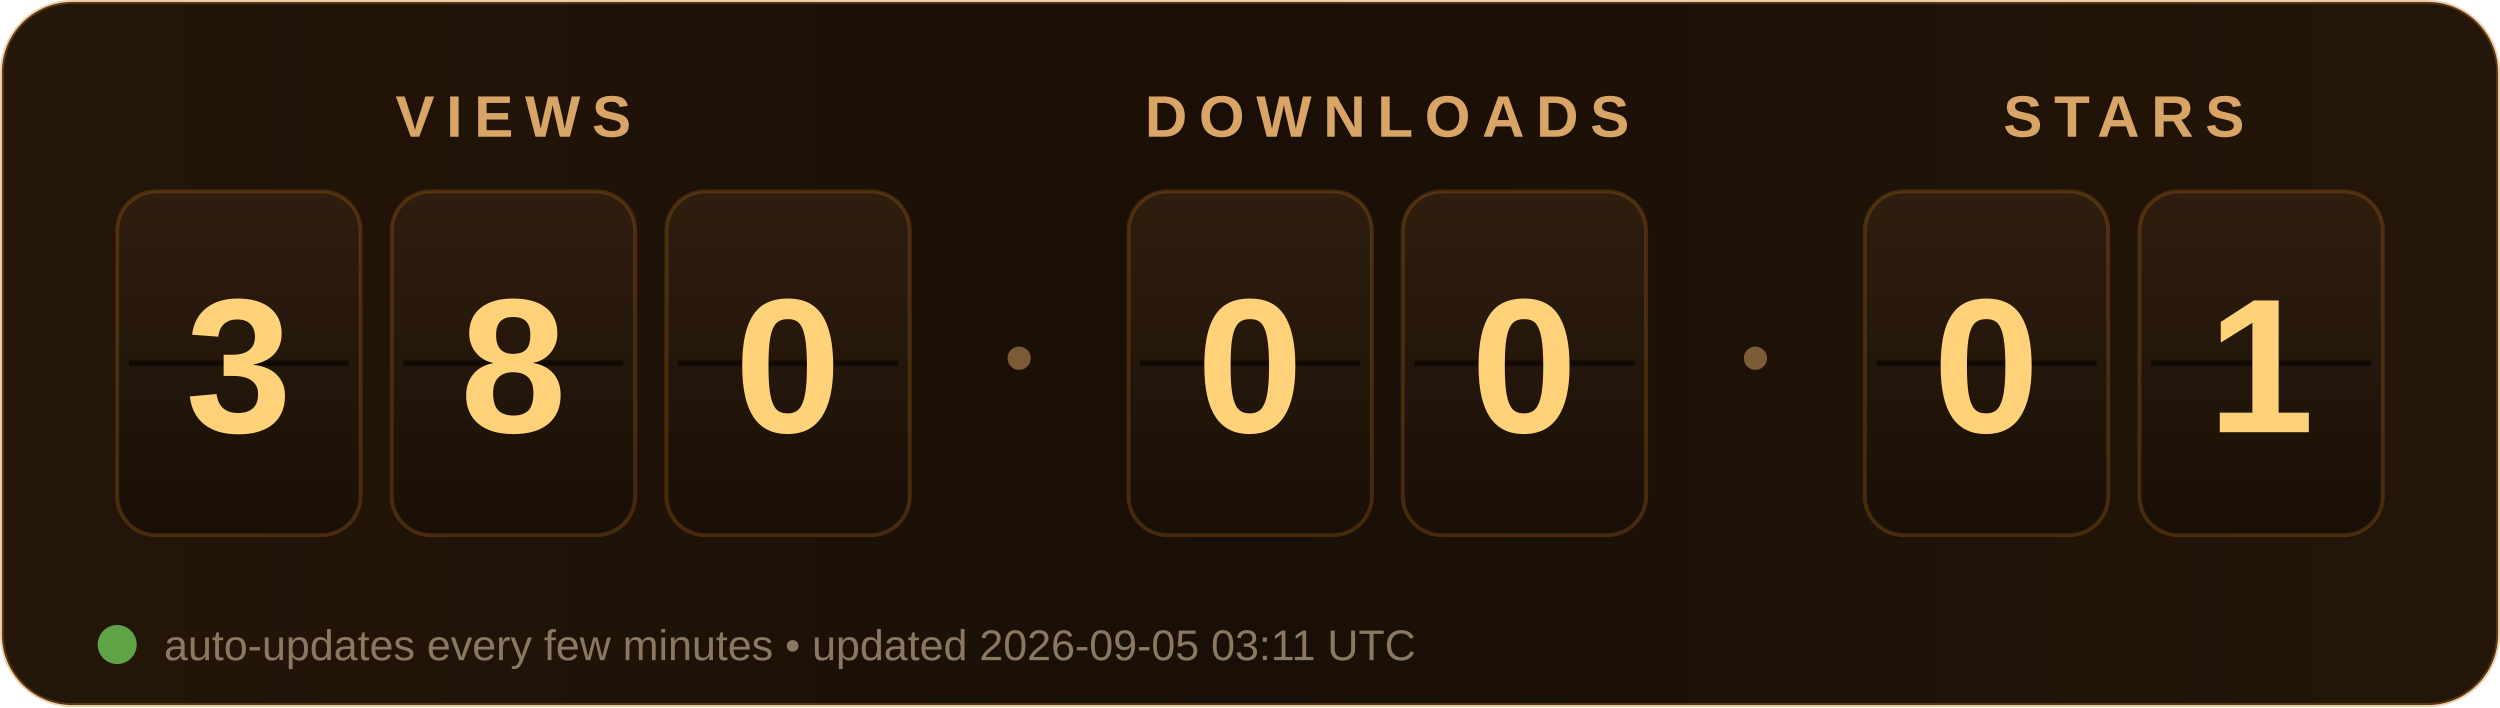
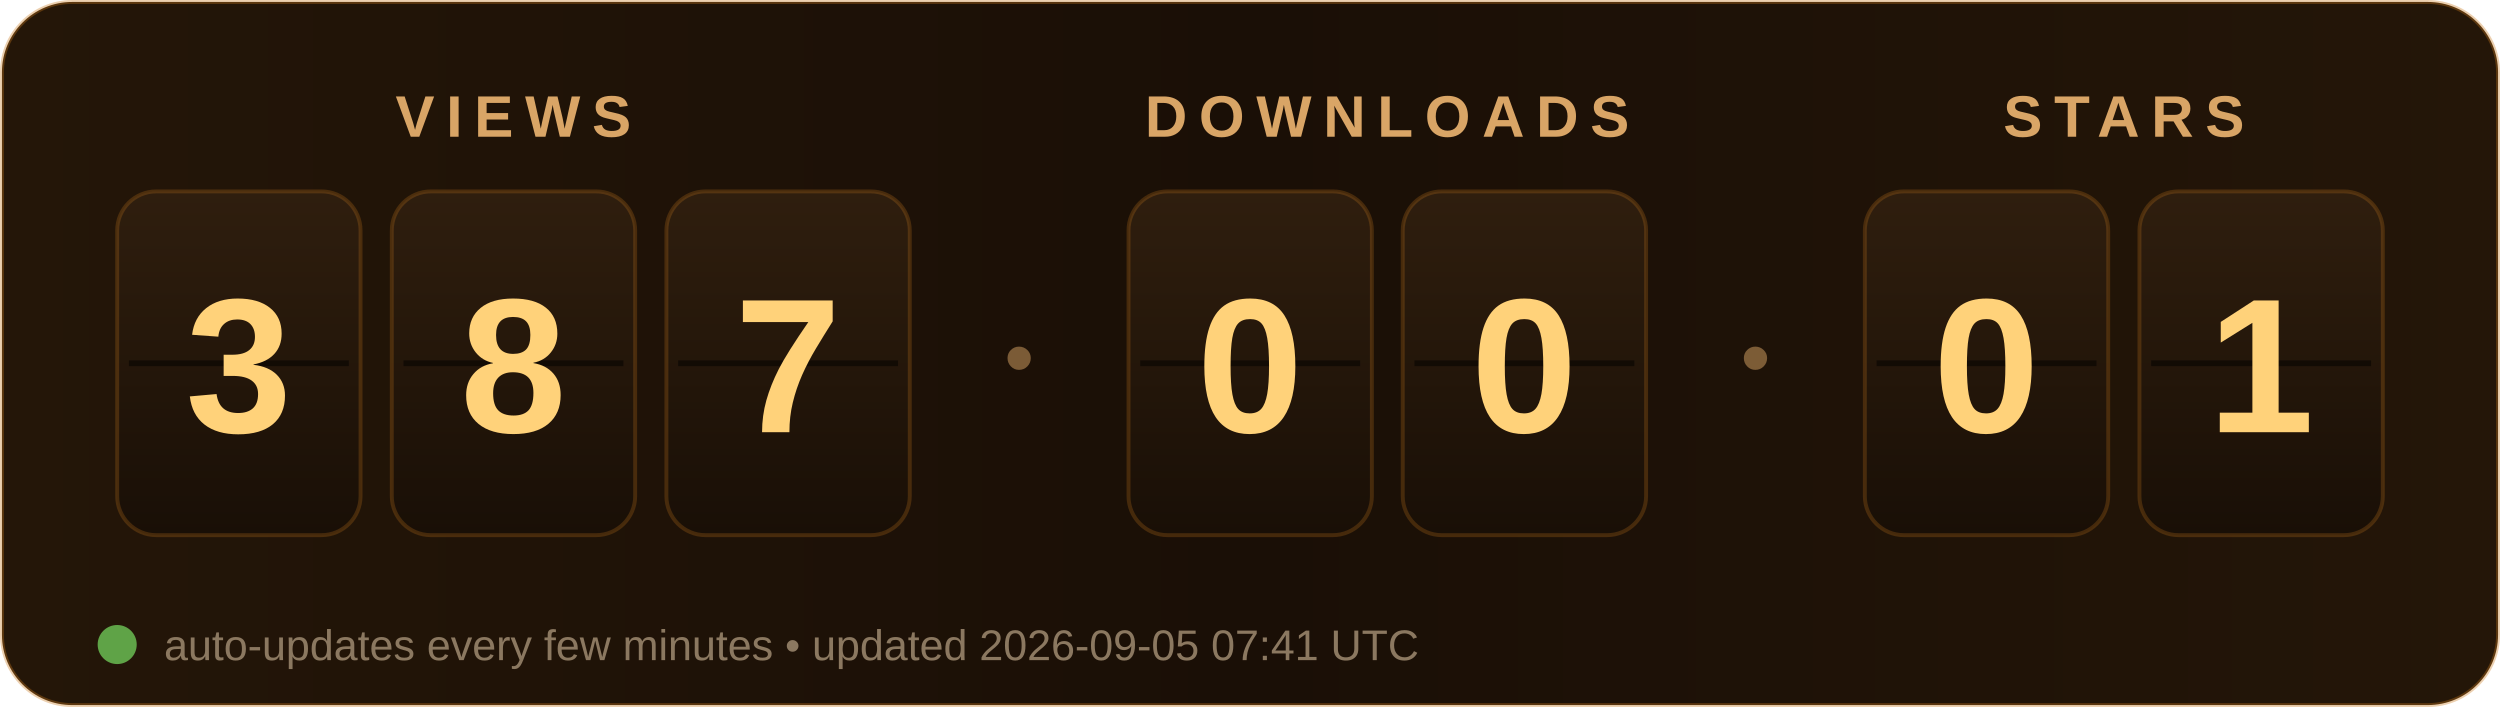
- <svg xmlns="http://www.w3.org/2000/svg" width="640" height="181" viewBox="0 0 640 181" role="img" aria-label="MelonDMA live stats — total views: 380 (tracked since 2026-08-18, GitHub only retains 14 days per API call so earlier history can't be recovered), total downloads: 0, GitHub stars: 1. Updated 2026-09-05 03:11 UTC.">
+ <svg xmlns="http://www.w3.org/2000/svg" width="640" height="181" viewBox="0 0 640 181" role="img" aria-label="MelonDMA live stats — total views: 387 (tracked since 2026-08-18, GitHub only retains 14 days per API call so earlier history can't be recovered), total downloads: 0, GitHub stars: 1. Updated 2026-09-05 07:41 UTC.">
  <defs>
    <linearGradient id="boardBg" x1="0" y1="0" x2="640" y2="0" gradientUnits="userSpaceOnUse">
      <stop offset="0" stop-color="#241608" />
      <stop offset="0.5" stop-color="#1a0f06" />
      <stop offset="1" stop-color="#241608" />
    </linearGradient>
    <linearGradient id="tileBg" x1="0" y1="0" x2="0" y2="88" gradientUnits="userSpaceOnUse">
      <stop offset="0" stop-color="#2f1e0e" />
      <stop offset="1" stop-color="#190f06" />
    </linearGradient>
  </defs>
  <rect x="0.5" y="0.5" width="639" height="180" rx="18" fill="url(#boardBg)" stroke="#C97A1E" stroke-opacity="0.35" />
  <text x="131.4" y="35" text-anchor="middle" font-family="Arial, Helvetica, sans-serif" font-weight="700" font-size="15" letter-spacing="3" fill="#D9A566">VIEWS</text>
  <g transform="translate(30.0,49)">
    <rect width="62.3" height="88" rx="10" fill="url(#tileBg)" stroke="#C97A1E" stroke-opacity="0.25" />
    <line x1="3" y1="44" x2="59.3" y2="44" stroke="#0f0904" stroke-width="1.5" opacity="0.85" />
    <text x="31.1" y="61.64" text-anchor="middle" font-family="Arial, Helvetica, sans-serif" font-weight="900" font-size="49" fill="#FFD27A">3</text>
    <rect x="0" y="44" width="62.3" height="0" rx="10" fill="#3a2410">
      <animate attributeName="height" values="0;88;0" keyTimes="0;0.55;1" dur="0.7s" begin="0.15s" calcMode="spline" keySplines="0.3 0.7 0.3 1;0.3 0 0.7 1" />
      <animate attributeName="y" values="44;0;44" keyTimes="0;0.55;1" dur="0.7s" begin="0.15s" calcMode="spline" keySplines="0.3 0.7 0.3 1;0.3 0 0.7 1" />
    </rect>
  </g>
  <g transform="translate(100.3,49)">
    <rect width="62.3" height="88" rx="10" fill="url(#tileBg)" stroke="#C97A1E" stroke-opacity="0.25" />
    <line x1="3" y1="44" x2="59.3" y2="44" stroke="#0f0904" stroke-width="1.5" opacity="0.85" />
    <text x="31.1" y="61.64" text-anchor="middle" font-family="Arial, Helvetica, sans-serif" font-weight="900" font-size="49" fill="#FFD27A">8</text>
    <rect x="0" y="44" width="62.3" height="0" rx="10" fill="#3a2410">
      <animate attributeName="height" values="0;88;0" keyTimes="0;0.55;1" dur="0.7s" begin="0.24s" calcMode="spline" keySplines="0.3 0.7 0.3 1;0.3 0 0.7 1" />
      <animate attributeName="y" values="44;0;44" keyTimes="0;0.55;1" dur="0.7s" begin="0.24s" calcMode="spline" keySplines="0.3 0.7 0.3 1;0.3 0 0.7 1" />
    </rect>
  </g>
  <g transform="translate(170.6,49)">
    <rect width="62.3" height="88" rx="10" fill="url(#tileBg)" stroke="#C97A1E" stroke-opacity="0.25" />
    <line x1="3" y1="44" x2="59.3" y2="44" stroke="#0f0904" stroke-width="1.5" opacity="0.85" />
-     <text x="31.1" y="61.64" text-anchor="middle" font-family="Arial, Helvetica, sans-serif" font-weight="900" font-size="49" fill="#FFD27A">0</text>
+     <text x="31.1" y="61.64" text-anchor="middle" font-family="Arial, Helvetica, sans-serif" font-weight="900" font-size="49" fill="#FFD27A">7</text>
    <rect x="0" y="44" width="62.3" height="0" rx="10" fill="#3a2410">
      <animate attributeName="height" values="0;88;0" keyTimes="0;0.55;1" dur="0.7s" begin="0.33s" calcMode="spline" keySplines="0.3 0.7 0.3 1;0.3 0 0.7 1" />
      <animate attributeName="y" values="44;0;44" keyTimes="0;0.55;1" dur="0.7s" begin="0.33s" calcMode="spline" keySplines="0.3 0.7 0.3 1;0.3 0 0.7 1" />
    </rect>
  </g>
  <text x="355.1" y="35" text-anchor="middle" font-family="Arial, Helvetica, sans-serif" font-weight="700" font-size="15" letter-spacing="3" fill="#D9A566">DOWNLOADS</text>
  <g transform="translate(288.9,49)">
    <rect width="62.3" height="88" rx="10" fill="url(#tileBg)" stroke="#C97A1E" stroke-opacity="0.25" />
    <line x1="3" y1="44" x2="59.3" y2="44" stroke="#0f0904" stroke-width="1.5" opacity="0.85" />
    <text x="31.1" y="61.64" text-anchor="middle" font-family="Arial, Helvetica, sans-serif" font-weight="900" font-size="49" fill="#FFD27A">0</text>
    <rect x="0" y="44" width="62.3" height="0" rx="10" fill="#3a2410">
      <animate attributeName="height" values="0;88;0" keyTimes="0;0.55;1" dur="0.7s" begin="0.42s" calcMode="spline" keySplines="0.3 0.7 0.3 1;0.3 0 0.7 1" />
      <animate attributeName="y" values="44;0;44" keyTimes="0;0.55;1" dur="0.7s" begin="0.42s" calcMode="spline" keySplines="0.3 0.7 0.3 1;0.3 0 0.7 1" />
    </rect>
  </g>
  <g transform="translate(359.1,49)">
    <rect width="62.3" height="88" rx="10" fill="url(#tileBg)" stroke="#C97A1E" stroke-opacity="0.25" />
    <line x1="3" y1="44" x2="59.3" y2="44" stroke="#0f0904" stroke-width="1.5" opacity="0.85" />
    <text x="31.1" y="61.64" text-anchor="middle" font-family="Arial, Helvetica, sans-serif" font-weight="900" font-size="49" fill="#FFD27A">0</text>
    <rect x="0" y="44" width="62.3" height="0" rx="10" fill="#3a2410">
      <animate attributeName="height" values="0;88;0" keyTimes="0;0.55;1" dur="0.7s" begin="0.51s" calcMode="spline" keySplines="0.3 0.7 0.3 1;0.3 0 0.7 1" />
      <animate attributeName="y" values="44;0;44" keyTimes="0;0.55;1" dur="0.7s" begin="0.51s" calcMode="spline" keySplines="0.3 0.7 0.3 1;0.3 0 0.7 1" />
    </rect>
  </g>
  <text x="543.7" y="35" text-anchor="middle" font-family="Arial, Helvetica, sans-serif" font-weight="700" font-size="15" letter-spacing="3" fill="#D9A566">STARS</text>
  <g transform="translate(477.4,49)">
    <rect width="62.3" height="88" rx="10" fill="url(#tileBg)" stroke="#C97A1E" stroke-opacity="0.25" />
    <line x1="3" y1="44" x2="59.3" y2="44" stroke="#0f0904" stroke-width="1.5" opacity="0.85" />
    <text x="31.1" y="61.64" text-anchor="middle" font-family="Arial, Helvetica, sans-serif" font-weight="900" font-size="49" fill="#FFD27A">0</text>
    <rect x="0" y="44" width="62.3" height="0" rx="10" fill="#3a2410">
      <animate attributeName="height" values="0;88;0" keyTimes="0;0.55;1" dur="0.7s" begin="0.60s" calcMode="spline" keySplines="0.3 0.7 0.3 1;0.3 0 0.7 1" />
      <animate attributeName="y" values="44;0;44" keyTimes="0;0.55;1" dur="0.7s" begin="0.60s" calcMode="spline" keySplines="0.3 0.7 0.3 1;0.3 0 0.7 1" />
    </rect>
  </g>
  <g transform="translate(547.7,49)">
    <rect width="62.3" height="88" rx="10" fill="url(#tileBg)" stroke="#C97A1E" stroke-opacity="0.25" />
    <line x1="3" y1="44" x2="59.3" y2="44" stroke="#0f0904" stroke-width="1.5" opacity="0.85" />
    <text x="31.1" y="61.64" text-anchor="middle" font-family="Arial, Helvetica, sans-serif" font-weight="900" font-size="49" fill="#FFD27A">1</text>
    <rect x="0" y="44" width="62.3" height="0" rx="10" fill="#3a2410">
      <animate attributeName="height" values="0;88;0" keyTimes="0;0.55;1" dur="0.7s" begin="0.69s" calcMode="spline" keySplines="0.3 0.7 0.3 1;0.3 0 0.7 1" />
      <animate attributeName="y" values="44;0;44" keyTimes="0;0.55;1" dur="0.7s" begin="0.69s" calcMode="spline" keySplines="0.3 0.7 0.3 1;0.3 0 0.7 1" />
    </rect>
  </g>
  <text x="260.9" y="99" text-anchor="middle" font-family="Arial, Helvetica, sans-serif" font-size="22" fill="#D9A566" opacity="0.5">•</text>
  <text x="449.4" y="99" text-anchor="middle" font-family="Arial, Helvetica, sans-serif" font-size="22" fill="#D9A566" opacity="0.5">•</text>
  <circle cx="30" cy="165" r="5" fill="#5FA347">
    <animate attributeName="opacity" values="1;0.35;1" dur="1.8s" repeatCount="indefinite" />
  </circle>
-   <text x="42" y="169" font-family="Arial, Helvetica, sans-serif" font-size="11" fill="#8B7860">auto-updates every few minutes • updated 2026-09-05 03:11 UTC</text>
+   <text x="42" y="169" font-family="Arial, Helvetica, sans-serif" font-size="11" fill="#8B7860">auto-updates every few minutes • updated 2026-09-05 07:41 UTC</text>
</svg>
